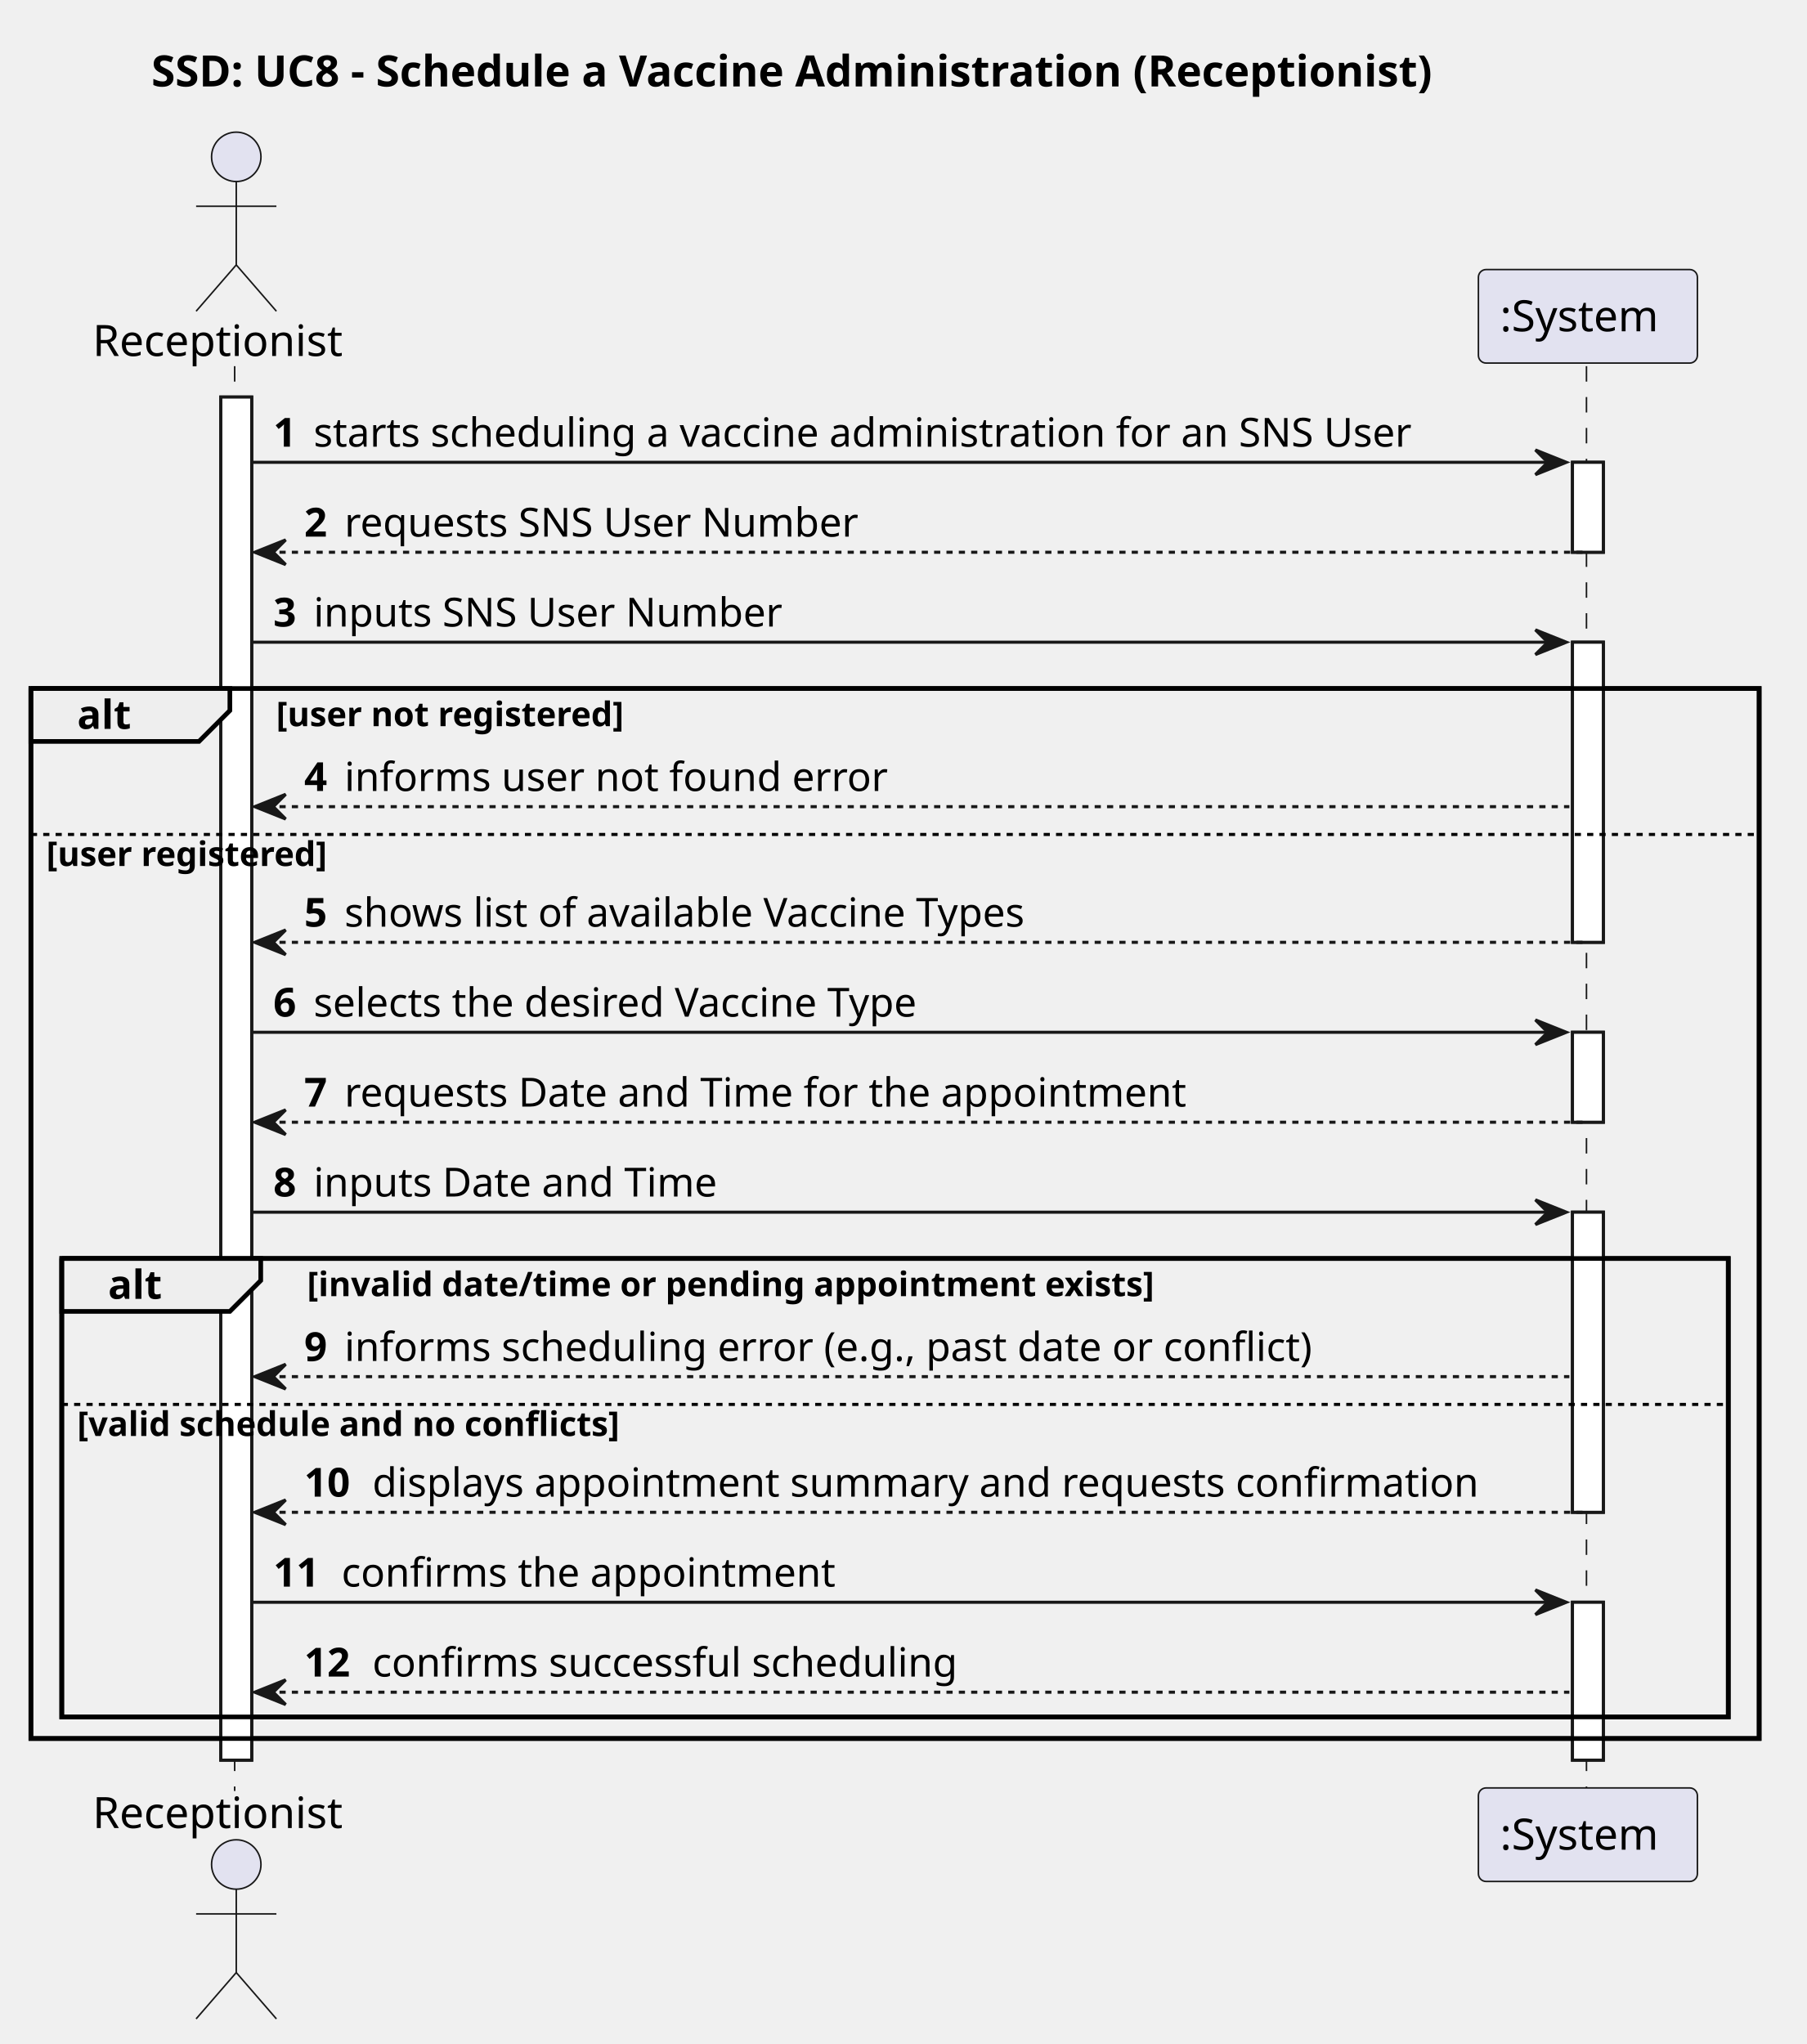
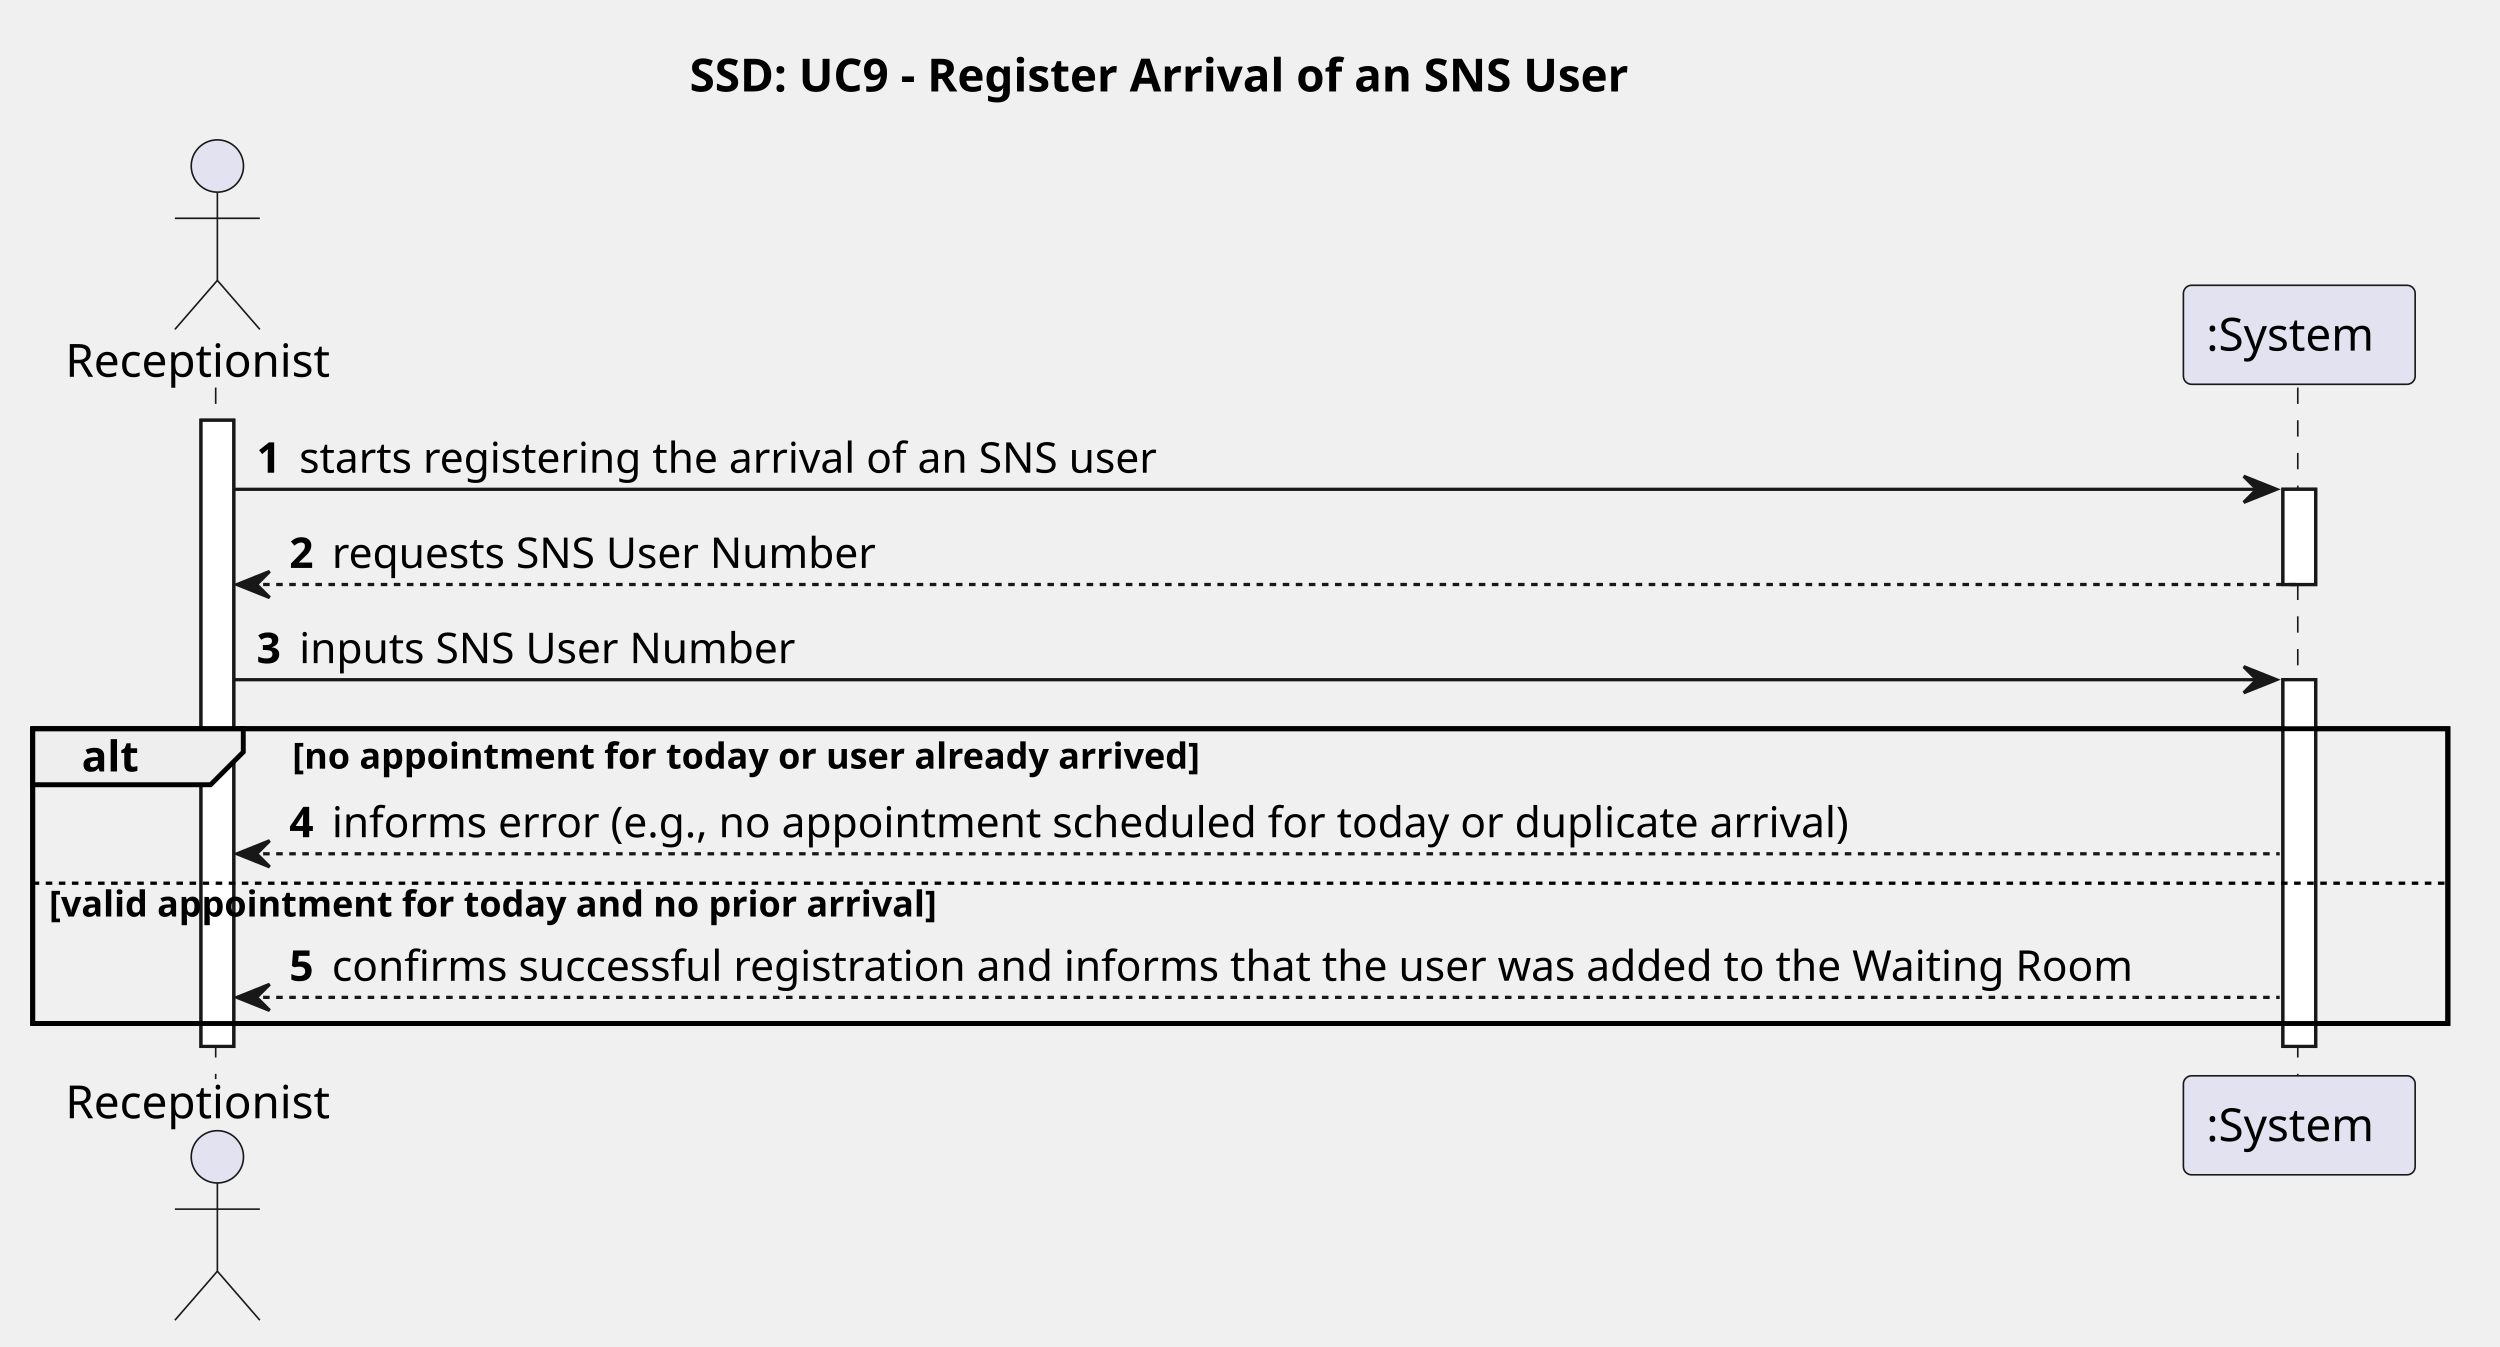
- <svg xmlns="http://www.w3.org/2000/svg" contentStyleType="text/css" data-diagram-type="SEQUENCE" height="662px" preserveAspectRatio="none" style="width:585px;height:662px;background:#FFFFFF;" version="1.1" viewBox="0 0 585 662" width="585px" zoomAndPan="magnify">
+ <svg xmlns="http://www.w3.org/2000/svg" contentStyleType="text/css" data-diagram-type="SEQUENCE" height="412px" preserveAspectRatio="none" style="width:765px;height:412px;background:#FFFFFF;" version="1.1" viewBox="0 0 765 412" width="765px" zoomAndPan="magnify">
  <defs />
  <g>
    <g class="title" data-source-line="1">
-       <text fill="#000000" font-family="sans-serif" font-size="14" font-weight="700" lengthAdjust="spacing" textLength="480.662" x="49.025" y="27.995">SSD: UC8 - Schedule a Vaccine Administration (Receptionist)</text>
+       <text fill="#000000" font-family="sans-serif" font-size="14" font-weight="700" lengthAdjust="spacing" textLength="336.014" x="211.014" y="27.995">SSD: UC9 - Register Arrival of an SNS User</text>
    </g>
    <g>
-       <rect fill="#FFFFFF" height="441.469" style="stroke:#181818;stroke-width:1;" width="10" x="71.514" y="128.594" />
+       <rect fill="#FFFFFF" height="191.602" style="stroke:#181818;stroke-width:1;" width="10" x="61.514" y="128.594" />
    </g>
    <g>
-       <rect fill="#FFFFFF" height="29.133" style="stroke:#181818;stroke-width:1;" width="10" x="509.252" y="149.727" />
+       <rect fill="#FFFFFF" height="29.133" style="stroke:#181818;stroke-width:1;" width="10" x="698.581" y="149.727" />
    </g>
    <g>
-       <rect fill="#FFFFFF" height="97.203" style="stroke:#181818;stroke-width:1;" width="10" x="509.252" y="207.992" />
+       <rect fill="#FFFFFF" height="112.203" style="stroke:#181818;stroke-width:1;" width="10" x="698.581" y="207.992" />
    </g>
-     <g>
-       <rect fill="#FFFFFF" height="29.133" style="stroke:#181818;stroke-width:1;" width="10" x="509.252" y="334.328" />
-     </g>
-     <g>
-       <rect fill="#FFFFFF" height="97.203" style="stroke:#181818;stroke-width:1;" width="10" x="509.252" y="392.594" />
-     </g>
-     <g>
-       <rect fill="#FFFFFF" height="51.133" style="stroke:#181818;stroke-width:1;" width="10" x="509.252" y="518.93" />
-     </g>
-     <rect fill="none" height="340.07" style="stroke:#000000;stroke-width:1.5;" width="559.713" x="10" y="222.992" />
-     <rect fill="none" height="148.469" style="stroke:#000000;stroke-width:1.5;" width="539.713" x="20" y="407.594" />
+     <rect fill="none" height="90.203" style="stroke:#000000;stroke-width:1.5;" width="739.042" x="10" y="222.992" />
    <g class="participant-lifeline" data-entity-uid="part1" data-qualified-name="Rec" data-source-line="3" id="part1-lifeline">
      <g>
-         <rect fill="#000000" fill-opacity="0" height="461.469" width="8" x="72.514" y="118.594" />
-         <line style="stroke:#181818;stroke-width:0.5;stroke-dasharray:5,5;" x1="76" x2="76" y1="118.594" y2="580.062" />
+         <rect fill="#000000" fill-opacity="0" height="211.602" width="8" x="62.514" y="118.594" />
+         <line style="stroke:#181818;stroke-width:0.5;stroke-dasharray:5,5;" x1="66" x2="66" y1="118.594" y2="330.195" />
      </g>
    </g>
    <g class="participant-lifeline" data-entity-uid="part2" data-qualified-name="System" data-source-line="4" id="part2-lifeline">
      <g>
-         <rect fill="#000000" fill-opacity="0" height="461.469" width="8" x="510.252" y="118.594" />
-         <line style="stroke:#181818;stroke-width:0.5;stroke-dasharray:5,5;" x1="513.79" x2="513.79" y1="118.594" y2="580.062" />
+         <rect fill="#000000" fill-opacity="0" height="211.602" width="8" x="699.581" y="118.594" />
+         <line style="stroke:#181818;stroke-width:0.5;stroke-dasharray:5,5;" x1="703.119" x2="703.119" y1="118.594" y2="330.195" />
      </g>
    </g>
    <g class="participant participant-head" data-entity-uid="part1" data-qualified-name="Rec" data-source-line="3" id="part1-head">
-       <text fill="#000000" font-family="sans-serif" font-size="14" lengthAdjust="spacing" textLength="87.028" x="30" y="115.292">Receptionist</text>
-       <ellipse cx="76.514" cy="50.797" fill="#E2E2F0" rx="8" ry="8" style="stroke:#181818;stroke-width:0.5;" />
-       <path d="M76.514,58.797 L76.514,85.797 M63.514,66.797 L89.514,66.797 M76.514,85.797 L63.514,100.797 M76.514,85.797 L89.514,100.797" fill="none" style="stroke:#181818;stroke-width:0.5;" />
+       <text fill="#000000" font-family="sans-serif" font-size="14" lengthAdjust="spacing" textLength="87.028" x="20" y="115.292">Receptionist</text>
+       <ellipse cx="66.514" cy="50.797" fill="#E2E2F0" rx="8" ry="8" style="stroke:#181818;stroke-width:0.5;" />
+       <path d="M66.514,58.797 L66.514,85.797 M53.514,66.797 L79.514,66.797 M66.514,85.797 L53.514,100.797 M66.514,85.797 L79.514,100.797" fill="none" style="stroke:#181818;stroke-width:0.5;" />
    </g>
    <g class="participant participant-tail" data-entity-uid="part1" data-qualified-name="Rec" data-source-line="3" id="part1-tail">
-       <text fill="#000000" font-family="sans-serif" font-size="14" lengthAdjust="spacing" textLength="87.028" x="30" y="592.058">Receptionist</text>
-       <ellipse cx="76.514" cy="603.859" fill="#E2E2F0" rx="8" ry="8" style="stroke:#181818;stroke-width:0.5;" />
-       <path d="M76.514,611.859 L76.514,638.859 M63.514,619.859 L89.514,619.859 M76.514,638.859 L63.514,653.859 M76.514,638.859 L89.514,653.859" fill="none" style="stroke:#181818;stroke-width:0.5;" />
+       <text fill="#000000" font-family="sans-serif" font-size="14" lengthAdjust="spacing" textLength="87.028" x="20" y="342.19">Receptionist</text>
+       <ellipse cx="66.514" cy="353.992" fill="#E2E2F0" rx="8" ry="8" style="stroke:#181818;stroke-width:0.5;" />
+       <path d="M66.514,361.992 L66.514,388.992 M53.514,369.992 L79.514,369.992 M66.514,388.992 L53.514,403.992 M66.514,388.992 L79.514,403.992" fill="none" style="stroke:#181818;stroke-width:0.5;" />
    </g>
    <g class="participant participant-head" data-entity-uid="part2" data-qualified-name="System" data-source-line="4" id="part2-head">
-       <rect fill="#E2E2F0" height="30.297" rx="2.5" ry="2.5" style="stroke:#181818;stroke-width:0.5;" width="70.923" x="478.79" y="87.297" />
-       <text fill="#000000" font-family="sans-serif" font-size="14" lengthAdjust="spacing" textLength="56.923" x="485.79" y="107.292">:System</text>
+       <rect fill="#E2E2F0" height="30.297" rx="2.5" ry="2.5" style="stroke:#181818;stroke-width:0.5;" width="70.923" x="668.119" y="87.297" />
+       <text fill="#000000" font-family="sans-serif" font-size="14" lengthAdjust="spacing" textLength="56.923" x="675.119" y="107.292">:System</text>
    </g>
    <g class="participant participant-tail" data-entity-uid="part2" data-qualified-name="System" data-source-line="4" id="part2-tail">
-       <rect fill="#E2E2F0" height="30.297" rx="2.5" ry="2.5" style="stroke:#181818;stroke-width:0.5;" width="70.923" x="478.79" y="579.062" />
-       <text fill="#000000" font-family="sans-serif" font-size="14" lengthAdjust="spacing" textLength="56.923" x="485.79" y="599.058">:System</text>
+       <rect fill="#E2E2F0" height="30.297" rx="2.5" ry="2.5" style="stroke:#181818;stroke-width:0.5;" width="70.923" x="668.119" y="329.195" />
+       <text fill="#000000" font-family="sans-serif" font-size="14" lengthAdjust="spacing" textLength="56.923" x="675.119" y="349.19">:System</text>
    </g>
    <g>
-       <rect fill="#FFFFFF" height="441.469" style="stroke:#181818;stroke-width:1;" width="10" x="71.514" y="128.594" />
+       <rect fill="#FFFFFF" height="191.602" style="stroke:#181818;stroke-width:1;" width="10" x="61.514" y="128.594" />
    </g>
    <g>
-       <rect fill="#FFFFFF" height="29.133" style="stroke:#181818;stroke-width:1;" width="10" x="509.252" y="149.727" />
+       <rect fill="#FFFFFF" height="29.133" style="stroke:#181818;stroke-width:1;" width="10" x="698.581" y="149.727" />
    </g>
    <g>
-       <rect fill="#FFFFFF" height="97.203" style="stroke:#181818;stroke-width:1;" width="10" x="509.252" y="207.992" />
-     </g>
-     <g>
-       <rect fill="#FFFFFF" height="29.133" style="stroke:#181818;stroke-width:1;" width="10" x="509.252" y="334.328" />
-     </g>
-     <g>
-       <rect fill="#FFFFFF" height="97.203" style="stroke:#181818;stroke-width:1;" width="10" x="509.252" y="392.594" />
-     </g>
-     <g>
-       <rect fill="#FFFFFF" height="51.133" style="stroke:#181818;stroke-width:1;" width="10" x="509.252" y="518.93" />
+       <rect fill="#FFFFFF" height="112.203" style="stroke:#181818;stroke-width:1;" width="10" x="698.581" y="207.992" />
    </g>
    <g class="message" data-entity-1="part1" data-entity-2="part2" data-source-line="9" id="msg1">
-       <polygon fill="#181818" points="497.252,145.727,507.252,149.727,497.252,153.727,501.252,149.727" style="stroke:#181818;stroke-width:1;" />
-       <line style="stroke:#181818;stroke-width:1;" x1="81.514" x2="503.252" y1="149.727" y2="149.727" />
-       <text fill="#000000" font-family="sans-serif" font-size="13" font-weight="700" lengthAdjust="spacing" textLength="9.045" x="88.514" y="144.661">1</text>
-       <text fill="#000000" font-family="sans-serif" font-size="13" lengthAdjust="spacing" textLength="382.611" x="101.56" y="144.661">starts scheduling a vaccine administration for an SNS User</text>
+       <polygon fill="#181818" points="686.581,145.727,696.581,149.727,686.581,153.727,690.581,149.727" style="stroke:#181818;stroke-width:1;" />
+       <line style="stroke:#181818;stroke-width:1;" x1="71.514" x2="692.581" y1="149.727" y2="149.727" />
+       <text fill="#000000" font-family="sans-serif" font-size="13" font-weight="700" lengthAdjust="spacing" textLength="9.045" x="78.514" y="144.661">1</text>
+       <text fill="#000000" font-family="sans-serif" font-size="13" lengthAdjust="spacing" textLength="282.693" x="91.56" y="144.661">starts registering the arrival of an SNS user</text>
    </g>
    <g class="message" data-entity-1="part2" data-entity-2="part1" data-source-line="11" id="msg2">
-       <polygon fill="#181818" points="92.514,174.859,82.514,178.859,92.514,182.859,88.514,178.859" style="stroke:#181818;stroke-width:1;" />
-       <line style="stroke:#181818;stroke-width:1;stroke-dasharray:2,2;" x1="86.514" x2="513.251" y1="178.859" y2="178.859" />
-       <text fill="#000000" font-family="sans-serif" font-size="13" font-weight="700" lengthAdjust="spacing" textLength="9.045" x="98.514" y="173.793">2</text>
-       <text fill="#000000" font-family="sans-serif" font-size="13" lengthAdjust="spacing" textLength="176.954" x="111.56" y="173.793">requests SNS User Number</text>
+       <polygon fill="#181818" points="82.514,174.859,72.514,178.859,82.514,182.859,78.514,178.859" style="stroke:#181818;stroke-width:1;" />
+       <line style="stroke:#181818;stroke-width:1;stroke-dasharray:2,2;" x1="76.514" x2="702.581" y1="178.859" y2="178.859" />
+       <text fill="#000000" font-family="sans-serif" font-size="13" font-weight="700" lengthAdjust="spacing" textLength="9.045" x="88.514" y="173.793">2</text>
+       <text fill="#000000" font-family="sans-serif" font-size="13" lengthAdjust="spacing" textLength="176.954" x="101.56" y="173.793">requests SNS User Number</text>
    </g>
    <g class="message" data-entity-1="part1" data-entity-2="part2" data-source-line="14" id="msg3">
-       <polygon fill="#181818" points="497.252,203.992,507.252,207.992,497.252,211.992,501.252,207.992" style="stroke:#181818;stroke-width:1;" />
-       <line style="stroke:#181818;stroke-width:1;" x1="81.514" x2="503.252" y1="207.992" y2="207.992" />
-       <text fill="#000000" font-family="sans-serif" font-size="13" font-weight="700" lengthAdjust="spacing" textLength="9.045" x="88.514" y="202.926">3</text>
-       <text fill="#000000" font-family="sans-serif" font-size="13" lengthAdjust="spacing" textLength="160.691" x="101.56" y="202.926">inputs SNS User Number</text>
+       <polygon fill="#181818" points="686.581,203.992,696.581,207.992,686.581,211.992,690.581,207.992" style="stroke:#181818;stroke-width:1;" />
+       <line style="stroke:#181818;stroke-width:1;" x1="71.514" x2="692.581" y1="207.992" y2="207.992" />
+       <text fill="#000000" font-family="sans-serif" font-size="13" font-weight="700" lengthAdjust="spacing" textLength="9.045" x="78.514" y="202.926">3</text>
+       <text fill="#000000" font-family="sans-serif" font-size="13" lengthAdjust="spacing" textLength="160.691" x="91.56" y="202.926">inputs SNS User Number</text>
    </g>
    <path d="M10,222.992 L74.443,222.992 L74.443,230.125 L64.443,240.125 L10,240.125 L10,222.992" fill="#EEEEEE" style="stroke:#000000;stroke-width:1.5;" />
-     <rect fill="none" height="340.07" style="stroke:#000000;stroke-width:1.5;" width="559.713" x="10" y="222.992" />
+     <rect fill="none" height="90.203" style="stroke:#000000;stroke-width:1.5;" width="739.042" x="10" y="222.992" />
    <text fill="#000000" font-family="sans-serif" font-size="13" font-weight="700" lengthAdjust="spacing" textLength="19.443" x="25" y="236.059">alt</text>
-     <text fill="#000000" font-family="sans-serif" font-size="11" font-weight="700" lengthAdjust="spacing" textLength="130.179" x="89.443" y="235.203">[user not registered]</text>
+     <text fill="#000000" font-family="sans-serif" font-size="11" font-weight="700" lengthAdjust="spacing" textLength="316.239" x="89.443" y="235.203">[no appointment for today or user already arrived]</text>
    <g class="message" data-entity-1="part2" data-entity-2="part1" data-source-line="18" id="msg4">
-       <polygon fill="#181818" points="92.514,257.258,82.514,261.258,92.514,265.258,88.514,261.258" style="stroke:#181818;stroke-width:1;" />
-       <line style="stroke:#181818;stroke-width:1;stroke-dasharray:2,2;" x1="86.514" x2="508.252" y1="261.258" y2="261.258" />
-       <text fill="#000000" font-family="sans-serif" font-size="13" font-weight="700" lengthAdjust="spacing" textLength="9.045" x="98.514" y="256.192">4</text>
-       <text fill="#000000" font-family="sans-serif" font-size="13" lengthAdjust="spacing" textLength="184.583" x="111.56" y="256.192">informs user not found error</text>
+       <polygon fill="#181818" points="82.514,257.258,72.514,261.258,82.514,265.258,78.514,261.258" style="stroke:#181818;stroke-width:1;" />
+       <line style="stroke:#181818;stroke-width:1;stroke-dasharray:2,2;" x1="76.514" x2="697.581" y1="261.258" y2="261.258" />
+       <text fill="#000000" font-family="sans-serif" font-size="13" font-weight="700" lengthAdjust="spacing" textLength="9.045" x="88.514" y="256.192">4</text>
+       <text fill="#000000" font-family="sans-serif" font-size="13" lengthAdjust="spacing" textLength="497.187" x="101.56" y="256.192">informs error (e.g., no appointment scheduled for today or duplicate arrival)</text>
    </g>
-     <line style="stroke:#000000;stroke-width:1;stroke-dasharray:2,2;" x1="10" x2="569.713" y1="270.258" y2="270.258" />
-     <text fill="#000000" font-family="sans-serif" font-size="11" font-weight="700" lengthAdjust="spacing" textLength="105.703" x="15" y="280.468">[user registered]</text>
+     <line style="stroke:#000000;stroke-width:1;stroke-dasharray:2,2;" x1="10" x2="749.042" y1="270.258" y2="270.258" />
+     <text fill="#000000" font-family="sans-serif" font-size="11" font-weight="700" lengthAdjust="spacing" textLength="308.494" x="15" y="280.468">[valid appointment for today and no prior arrival]</text>
    <g class="message" data-entity-1="part2" data-entity-2="part1" data-source-line="20" id="msg5">
-       <polygon fill="#181818" points="92.514,301.195,82.514,305.195,92.514,309.195,88.514,305.195" style="stroke:#181818;stroke-width:1;" />
-       <line style="stroke:#181818;stroke-width:1;stroke-dasharray:2,2;" x1="86.514" x2="513.251" y1="305.195" y2="305.195" />
-       <text fill="#000000" font-family="sans-serif" font-size="13" font-weight="700" lengthAdjust="spacing" textLength="9.045" x="98.514" y="300.129">5</text>
-       <text fill="#000000" font-family="sans-serif" font-size="13" lengthAdjust="spacing" textLength="240.995" x="111.56" y="300.129">shows list of available Vaccine Types</text>
-     </g>
-     <g class="message" data-entity-1="part1" data-entity-2="part2" data-source-line="23" id="msg6">
-       <polygon fill="#181818" points="497.252,330.328,507.252,334.328,497.252,338.328,501.252,334.328" style="stroke:#181818;stroke-width:1;" />
-       <line style="stroke:#181818;stroke-width:1;" x1="81.514" x2="503.252" y1="334.328" y2="334.328" />
-       <text fill="#000000" font-family="sans-serif" font-size="13" font-weight="700" lengthAdjust="spacing" textLength="9.045" x="88.514" y="329.262">6</text>
-       <text fill="#000000" font-family="sans-serif" font-size="13" lengthAdjust="spacing" textLength="214.379" x="101.56" y="329.262">selects the desired Vaccine Type</text>
-     </g>
-     <g class="message" data-entity-1="part2" data-entity-2="part1" data-source-line="25" id="msg7">
-       <polygon fill="#181818" points="92.514,359.461,82.514,363.461,92.514,367.461,88.514,363.461" style="stroke:#181818;stroke-width:1;" />
-       <line style="stroke:#181818;stroke-width:1;stroke-dasharray:2,2;" x1="86.514" x2="513.251" y1="363.461" y2="363.461" />
-       <text fill="#000000" font-family="sans-serif" font-size="13" font-weight="700" lengthAdjust="spacing" textLength="9.045" x="98.514" y="358.395">7</text>
-       <text fill="#000000" font-family="sans-serif" font-size="13" lengthAdjust="spacing" textLength="291.592" x="111.56" y="358.395">requests Date and Time for the appointment</text>
-     </g>
-     <g class="message" data-entity-1="part1" data-entity-2="part2" data-source-line="28" id="msg8">
-       <polygon fill="#181818" points="497.252,388.594,507.252,392.594,497.252,396.594,501.252,392.594" style="stroke:#181818;stroke-width:1;" />
-       <line style="stroke:#181818;stroke-width:1;" x1="81.514" x2="503.252" y1="392.594" y2="392.594" />
-       <text fill="#000000" font-family="sans-serif" font-size="13" font-weight="700" lengthAdjust="spacing" textLength="9.045" x="88.514" y="387.528">8</text>
-       <text fill="#000000" font-family="sans-serif" font-size="13" lengthAdjust="spacing" textLength="140.353" x="101.56" y="387.528">inputs Date and Time</text>
-     </g>
-     <path d="M20,407.594 L84.443,407.594 L84.443,414.727 L74.443,424.727 L20,424.727 L20,407.594" fill="#EEEEEE" style="stroke:#000000;stroke-width:1.5;" />
-     <rect fill="none" height="148.469" style="stroke:#000000;stroke-width:1.5;" width="539.713" x="20" y="407.594" />
-     <text fill="#000000" font-family="sans-serif" font-size="13" font-weight="700" lengthAdjust="spacing" textLength="19.443" x="35" y="420.661">alt</text>
-     <text fill="#000000" font-family="sans-serif" font-size="11" font-weight="700" lengthAdjust="spacing" textLength="310.573" x="99.443" y="419.804">[invalid date/time or pending appointment exists]</text>
-     <g class="message" data-entity-1="part2" data-entity-2="part1" data-source-line="32" id="msg9">
-       <polygon fill="#181818" points="92.514,441.859,82.514,445.859,92.514,449.859,88.514,445.859" style="stroke:#181818;stroke-width:1;" />
-       <line style="stroke:#181818;stroke-width:1;stroke-dasharray:2,2;" x1="86.514" x2="508.252" y1="445.859" y2="445.859" />
-       <text fill="#000000" font-family="sans-serif" font-size="13" font-weight="700" lengthAdjust="spacing" textLength="9.045" x="98.514" y="440.793">9</text>
-       <text fill="#000000" font-family="sans-serif" font-size="13" lengthAdjust="spacing" textLength="337.315" x="111.56" y="440.793">informs scheduling error (e.g., past date or conflict)</text>
-     </g>
-     <line style="stroke:#000000;stroke-width:1;stroke-dasharray:2,2;" x1="20" x2="559.713" y1="454.859" y2="454.859" />
-     <text fill="#000000" font-family="sans-serif" font-size="11" font-weight="700" lengthAdjust="spacing" textLength="201.754" x="25" y="465.07">[valid schedule and no conflicts]</text>
-     <g class="message" data-entity-1="part2" data-entity-2="part1" data-source-line="34" id="msg10">
-       <polygon fill="#181818" points="92.514,485.797,82.514,489.797,92.514,493.797,88.514,489.797" style="stroke:#181818;stroke-width:1;" />
-       <line style="stroke:#181818;stroke-width:1;stroke-dasharray:2,2;" x1="86.514" x2="513.251" y1="489.797" y2="489.797" />
-       <text fill="#000000" font-family="sans-serif" font-size="13" font-weight="700" lengthAdjust="spacing" textLength="18.091" x="98.514" y="484.731">10</text>
-       <text fill="#000000" font-family="sans-serif" font-size="13" lengthAdjust="spacing" textLength="381.647" x="120.605" y="484.731">displays appointment summary and requests confirmation</text>
-     </g>
-     <g class="message" data-entity-1="part1" data-entity-2="part2" data-source-line="37" id="msg11">
-       <polygon fill="#181818" points="497.252,514.93,507.252,518.93,497.252,522.93,501.252,518.93" style="stroke:#181818;stroke-width:1;" />
-       <line style="stroke:#181818;stroke-width:1;" x1="81.514" x2="503.252" y1="518.93" y2="518.93" />
-       <text fill="#000000" font-family="sans-serif" font-size="13" font-weight="700" lengthAdjust="spacing" textLength="18.091" x="88.514" y="513.864">11</text>
-       <text fill="#000000" font-family="sans-serif" font-size="13" lengthAdjust="spacing" textLength="169.279" x="110.605" y="513.864">confirms the appointment</text>
-     </g>
-     <g class="message" data-entity-1="part2" data-entity-2="part1" data-source-line="39" id="msg12">
-       <polygon fill="#181818" points="92.514,544.062,82.514,548.062,92.514,552.062,88.514,548.062" style="stroke:#181818;stroke-width:1;" />
-       <line style="stroke:#181818;stroke-width:1;stroke-dasharray:2,2;" x1="86.514" x2="508.252" y1="548.062" y2="548.062" />
-       <text fill="#000000" font-family="sans-serif" font-size="13" font-weight="700" lengthAdjust="spacing" textLength="18.091" x="98.514" y="542.997">12</text>
-       <text fill="#000000" font-family="sans-serif" font-size="13" lengthAdjust="spacing" textLength="202.217" x="120.605" y="542.997">confirms successful scheduling</text>
+       <polygon fill="#181818" points="82.514,301.195,72.514,305.195,82.514,309.195,78.514,305.195" style="stroke:#181818;stroke-width:1;" />
+       <line style="stroke:#181818;stroke-width:1;stroke-dasharray:2,2;" x1="76.514" x2="697.581" y1="305.195" y2="305.195" />
+       <text fill="#000000" font-family="sans-serif" font-size="13" font-weight="700" lengthAdjust="spacing" textLength="9.045" x="88.514" y="300.129">5</text>
+       <text fill="#000000" font-family="sans-serif" font-size="13" lengthAdjust="spacing" textLength="590.021" x="101.56" y="300.129">confirms successful registration and informs that the user was added to the Waiting Room</text>
    </g>
  </g>
</svg>
